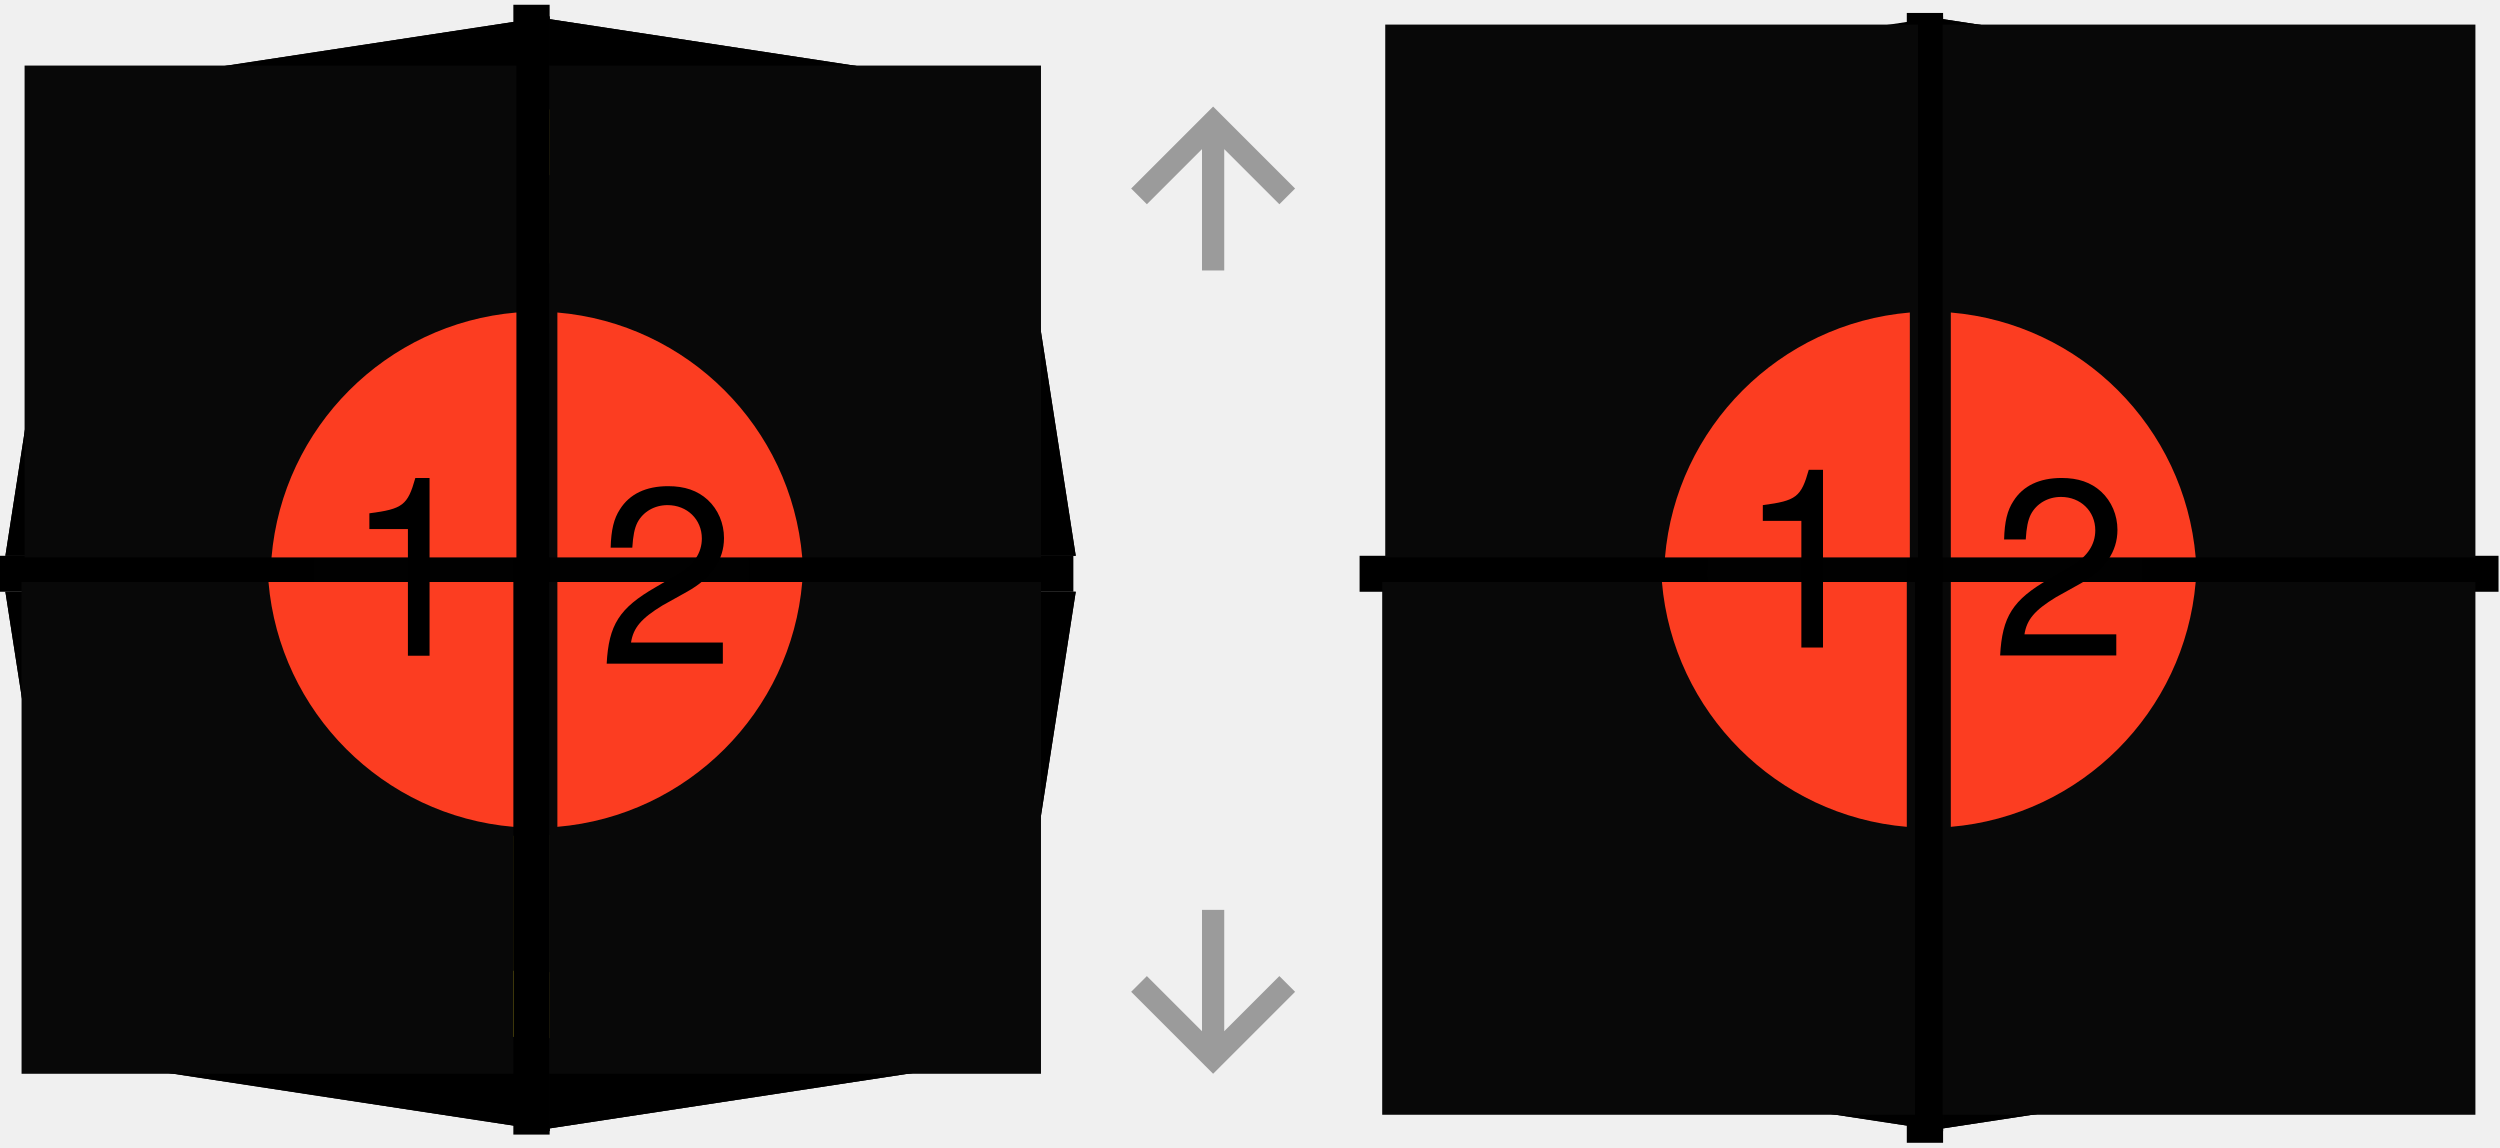
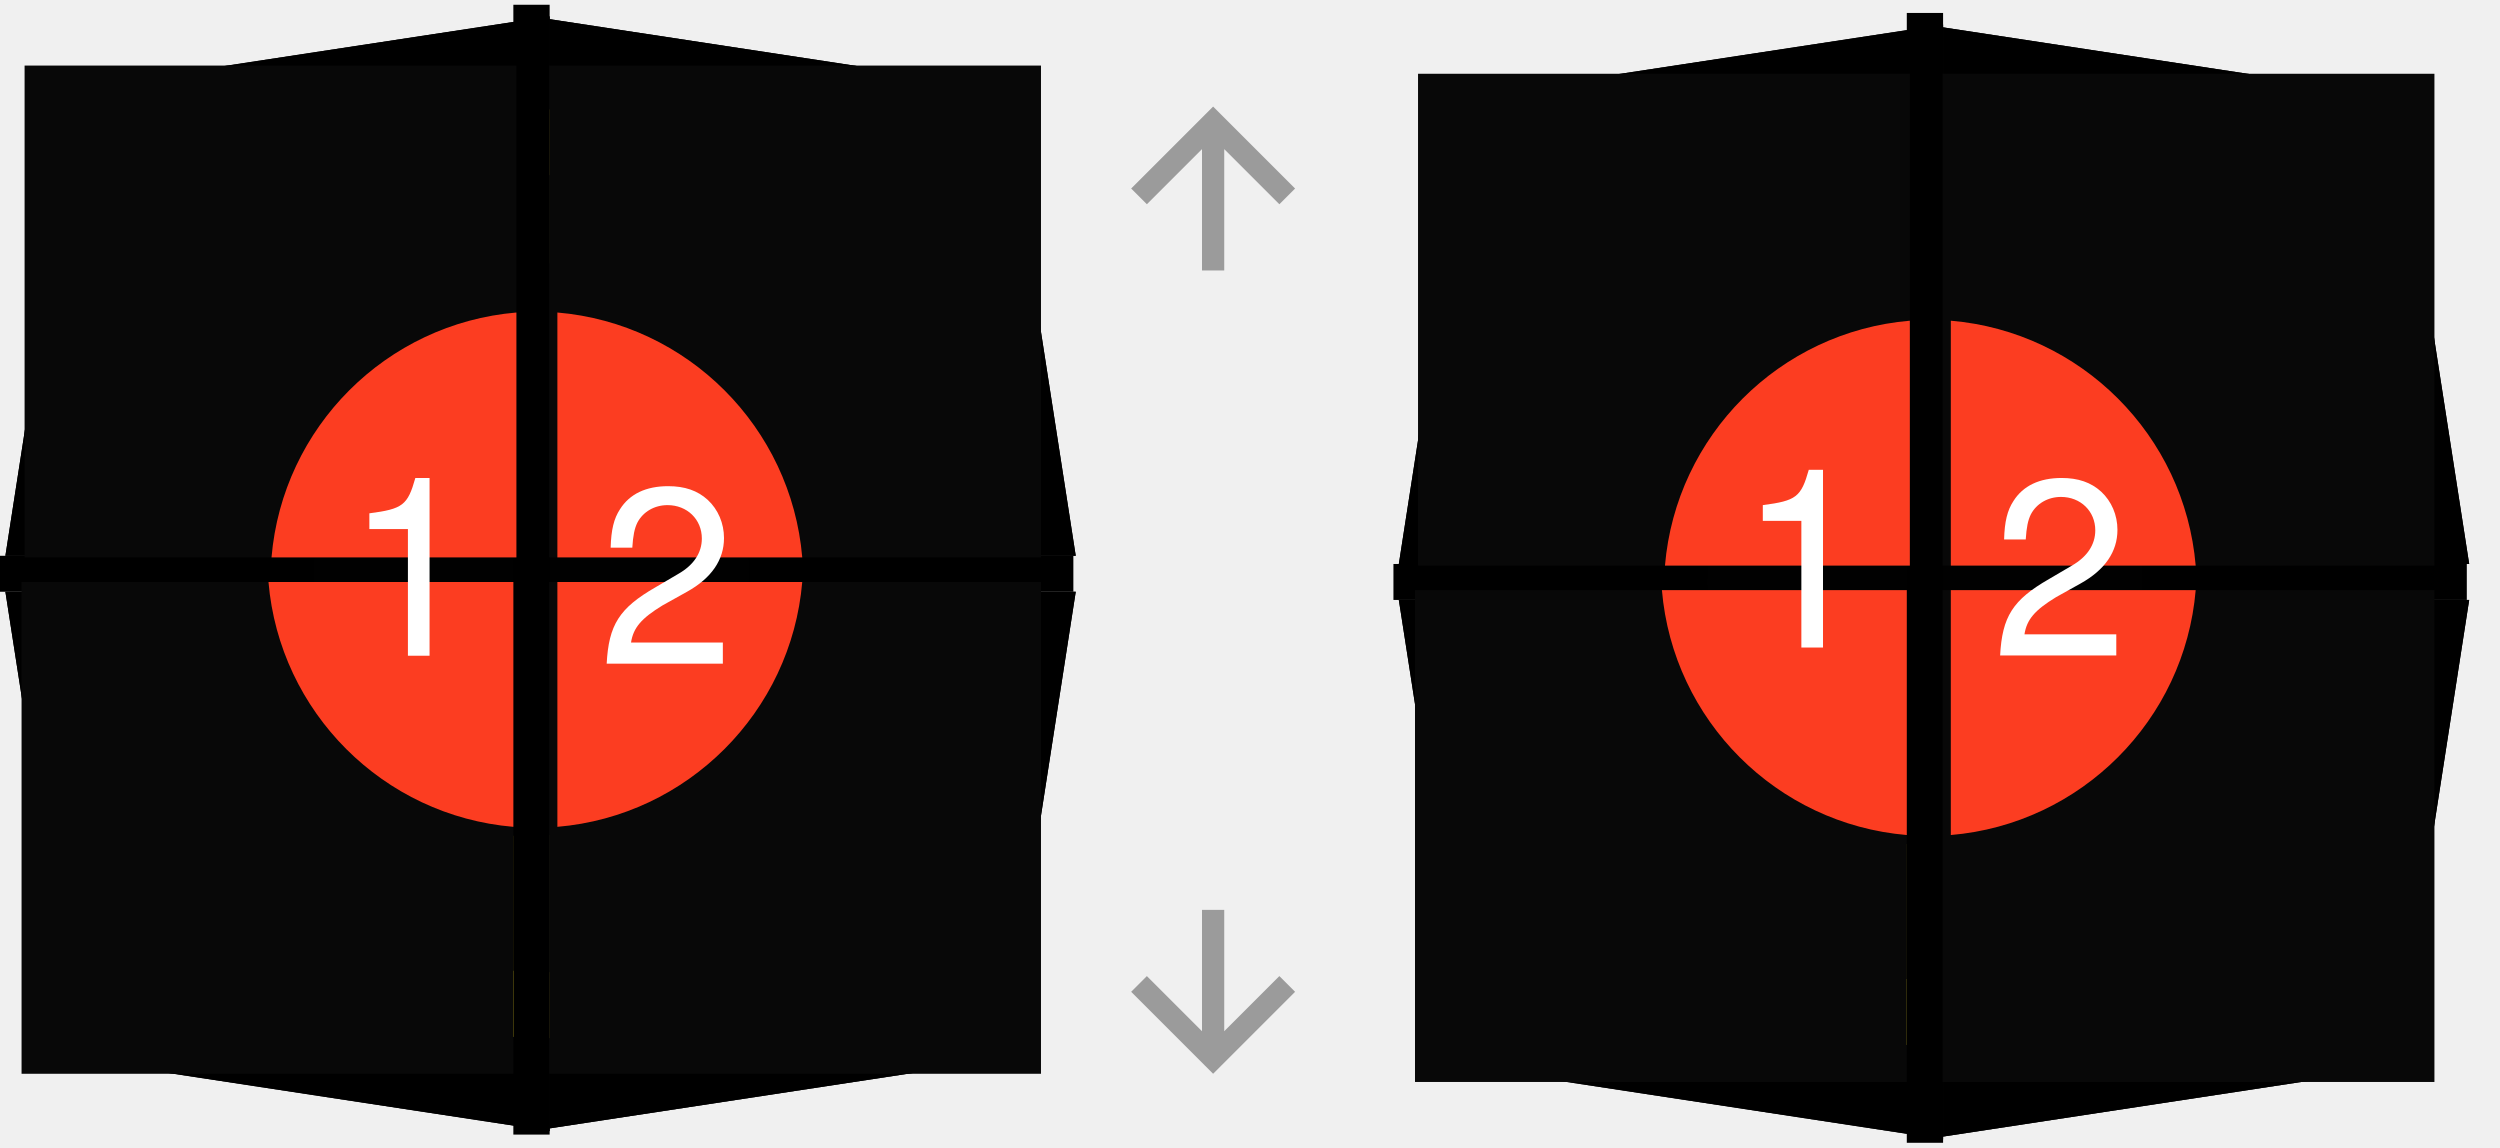
<svg xmlns="http://www.w3.org/2000/svg" xmlns:xlink="http://www.w3.org/1999/xlink" width="305px" height="140px" viewBox="0 0 305 140" version="1.1">
  <defs>
    <path id="path-1" d="M0,0 L57.546,8.774 L66.399,65.806 L0,65.806 L0,0 L0,0 L0,0 L0,0 Z" />
    <path id="path-3" d="M0,0 L57.546,8.774 L66.399,65.806 L0,65.806 L0,0 L0,0 L0,0 L0,0 Z" />
    <path id="path-5" d="M0,0 L57.546,8.774 L66.399,65.806 L0,65.806 L0,0 L0,0 L0,0 L0,0 Z" />
    <path id="path-7" d="M0,0 L57.546,8.774 L66.399,65.806 L0,65.806 L0,0 L0,0 L0,0 L0,0 Z" />
    <path id="path-9" d="M0,0 L57.546,8.774 L66.399,65.806 L0,65.806 L0,0 L0,0 L0,0 L0,0 Z" />
    <path id="path-11" d="M0,0 L57.546,8.774 L66.399,65.806 L0,65.806 L0,0 L0,0 L0,0 L0,0 Z" />
  </defs>
  <g id="Page-1" stroke="none" stroke-width="1" fill="none" fill-rule="evenodd">
    <g id="comms-circles" transform="translate(-235, 0)">
      <g id="Page-1">
        <g id="comms-circles">
          <g id="Page-1">
            <g id="d-10-b">
              <g id="Écrans">
                <g id="D10.-Comms">
                  <g id="S-Band-+-Ku-Band">
                    <g id="S-Band">
                      <path d="M299.842,127.032 C331.624,127.032 357.388,101.498 357.388,70 C357.388,38.502 331.624,12.968 299.842,12.968 C268.06,12.968 242.296,38.502 242.296,70 C242.296,101.498 268.06,127.032 299.842,127.032 L299.842,127.032 L299.842,127.032 L299.842,127.032 Z" id="Signal-Vert" stroke="#1EDF7A" stroke-width="8" fill-opacity="0.14" fill="#1EDF7A" />
                      <g id="s-two-up-yellow" transform="translate(299.842, 2)">
                        <g id="mask-5" />
                        <g id="Jaune-Clipped">
                          <g id="mask-10" fill="#080808">
                            <path d="M0,0 L57.546,8.774 L66.399,65.806 L0,65.806 L0,0 L0,0 L0,0 L0,0 Z" id="path-9" />
                          </g>
                          <g id="path-4" />
                          <g id="Group">
                            <g id="mask-2" fill="#000000">
                              <path d="M0,0 L57.546,8.774 L66.399,65.806 L0,65.806 L0,0 L0,0 L0,0 L0,0 Z" id="path-1" />
                            </g>
                            <g id="path-9" />
                            <g id="Jaune-Clipped">
                              <mask id="mask-2" fill="white">
                                <use xlink:href="#path-1" />
                              </mask>
                              <g id="path-1" />
                              <path d="M0,120.645 C29.337,120.645 53.119,97.075 53.119,68 C53.119,38.925 29.337,15.355 0,15.355 C-29.337,15.355 -53.119,38.925 -53.119,68 C-53.119,97.075 -29.337,120.645 0,120.645 L0,120.645 L0,120.645 L0,120.645 Z" id="Jaune" stroke="#FFE620" stroke-width="8" fill-opacity="0.14" fill="#FFE620" mask="url(#mask-2)" />
                            </g>
                          </g>
                        </g>
                      </g>
                      <g id="s-two-bottom-yellow" transform="translate(450.842, 70) scale(1, -1) translate(-450.842, -70) translate(299.842, 2)">
                        <g id="mask-5" />
                        <g id="Jaune-Clipped">
                          <g id="mask-12" fill="#080808">
                            <path d="M0,0 L57.546,8.774 L66.399,65.806 L0,65.806 L0,0 L0,0 L0,0 L0,0 Z" id="path-11" />
                          </g>
                          <g id="path-4" />
                          <g id="Group">
                            <g id="mask-4" fill="#000000">
                              <path d="M0,0 L57.546,8.774 L66.399,65.806 L0,65.806 L0,0 L0,0 L0,0 L0,0 Z" id="path-3" />
                            </g>
                            <g id="path-11" />
                            <g id="Jaune-Clipped">
                              <mask id="mask-4" fill="white">
                                <use xlink:href="#path-3" />
                              </mask>
                              <g id="path-3" />
                              <path d="M0,120.645 C29.337,120.645 53.119,97.075 53.119,68 C53.119,38.925 29.337,15.355 0,15.355 C-29.337,15.355 -53.119,38.925 -53.119,68 C-53.119,97.075 -29.337,120.645 0,120.645 L0,120.645 L0,120.645 L0,120.645 Z" id="Jaune" stroke="#FFE620" stroke-width="8" fill-opacity="0.14" fill="#FFE620" mask="url(#mask-4)" />
                            </g>
                          </g>
                        </g>
                      </g>
                      <g id="s-one-bottom-yellow" transform="translate(151.0553, 70) scale(-1, -1) translate(-151.0553, -70) translate(0.055334, 2)">
                        <g id="mask-5" />
                        <g id="Jaune-Clipped">
                          <g id="mask-14" fill="#080808">
                            <path d="M0,0 L57.546,8.774 L66.399,65.806 L0,65.806 L0,0 L0,0 L0,0 L0,0 Z" id="path-13" />
                          </g>
                          <g id="path-4" />
                          <g id="Group">
                            <g id="mask-6" fill="#000000">
                              <path d="M0,0 L57.546,8.774 L66.399,65.806 L0,65.806 L0,0 L0,0 L0,0 L0,0 Z" id="path-5" />
                            </g>
                            <g id="path-13" />
                            <g id="Jaune-Clipped">
                              <mask id="mask-6" fill="white">
                                <use xlink:href="#path-5" />
                              </mask>
                              <g id="path-5" />
                              <path d="M-7.10542736e-15,120.645 C29.337,120.645 53.119,97.075 53.119,68 C53.119,38.925 29.337,15.355 -7.10542736e-15,15.355 C-29.337,15.355 -53.119,38.925 -53.119,68 C-53.119,97.075 -29.337,120.645 -7.10542736e-15,120.645 L-7.10542736e-15,120.645 L-7.10542736e-15,120.645 L-7.10542736e-15,120.645 Z" id="Jaune" stroke="#FFE620" stroke-width="8" fill-opacity="0.14" fill="#FFE620" mask="url(#mask-6)" />
                            </g>
                          </g>
                        </g>
                      </g>
                      <g id="s-one-up-yellow" transform="translate(151.0553, 70) scale(-1, 1) translate(-151.0553, -70) translate(0.055334, 2)">
                        <g id="mask-5" />
                        <g id="Jaune-Clipped">
                          <g id="mask-16" fill="#080808">
                            <path d="M0,0 L57.546,8.774 L66.399,65.806 L0,65.806 L0,0 L0,0 L0,0 L0,0 Z" id="path-15" />
                          </g>
                          <g id="path-4" />
                          <g id="Group">
                            <g id="mask-8" fill="#000000">
                              <path d="M0,0 L57.546,8.774 L66.399,65.806 L0,65.806 L0,0 L0,0 L0,0 L0,0 Z" id="path-7" />
                            </g>
                            <g id="path-15" />
                            <g id="Jaune-Clipped">
                              <mask id="mask-8" fill="white">
                                <use xlink:href="#path-7" />
                              </mask>
                              <g id="path-7" />
                              <path d="M0,120.645 C29.337,120.645 53.119,97.075 53.119,68 C53.119,38.925 29.337,15.355 0,15.355 C-29.337,15.355 -53.119,38.925 -53.119,68 C-53.119,97.075 -29.337,120.645 0,120.645 L0,120.645 L0,120.645 L0,120.645 Z" id="Jaune" stroke="#FFE620" stroke-width="8" fill-opacity="0.14" fill="#FFE620" mask="url(#mask-8)" />
                            </g>
                          </g>
                        </g>
                      </g>
                      <circle id="Découpe" fill="#000000" cx="299" cy="67" r="35" />
                      <rect id="Découpe" fill="#000000" x="235" y="67.806" width="130.95" height="4.387" />
                      <ellipse id="Gris" fill="#080808" opacity="0.1" cx="299.842" cy="70" rx="26.56" ry="26.323" />
                      <rect id="Découpe" fill="#000000" x="297.629" y="0.58" width="4.427" height="137.84" />
                      <path d="M387.808,119.644 L381.082,112.918 L383,111 L392.041,120.041 L393,121 L392.041,121.959 L383,131 L381.082,129.082 L387.808,122.356 L373,122.356 L373,119.644 L387.808,119.644 L387.808,119.644 L387.808,119.644 L387.808,119.644 Z" id="Downlink" fill="#9B9B9B" transform="translate(383, 121) rotate(90) translate(-383, -121) " />
                      <path d="M387.808,21.644 L381.082,14.918 L383,13 L392.041,22.041 L393,23 L392.041,23.959 L383,33 L381.082,31.082 L387.808,24.356 L373,24.356 L373,21.644 L387.808,21.644 L387.808,21.644 L387.808,21.644 L387.808,21.644 Z" id="Uplink" fill="#9B9B9B" transform="translate(383, 23) rotate(-90) translate(-383, -23) " />
                      <g id="s-two-bottom-red" transform="translate(302, 71)">
                        <rect id="Rectangle-3" fill="#080808" x="0" y="0" width="60" height="60" />
                        <g id="path-3-link" transform="translate(1, 0)" fill="#FC3D21">
                          <path d="M0,29.874 C15.875,28.527 28.527,15.875 29.874,0 L0,0 L0,29.874 L0,29.874 L0,29.874 Z" id="path-3" />
                        </g>
                      </g>
                      <g id="s-one-bottom-red" transform="translate(268.1287, 101) scale(-1, 1) translate(-268.1287, -101) translate(237.6287, 71)">
                        <rect id="Rectangle-3" fill="#080808" x="0.999" y="0" width="60" height="60" />
                        <g id="path-3-link" transform="translate(1, 0)" fill="#FC3D21">
                          <path d="M0,29.874 C15.875,28.527 28.527,15.875 29.874,0 L0,0 L0,29.874 L0,29.874 L0,29.874 Z" id="path-3" />
                        </g>
                      </g>
                      <g id="s-one-up-red" transform="translate(268, 38) scale(-1, -1) translate(-268, -38) translate(238, 8)">
                        <rect id="Rectangle-3" fill="#080808" x="0" y="0" width="60" height="60" />
                        <g id="path-3-link" fill="#FC3D21">
                          <path d="M0,29.874 C15.875,28.527 28.527,15.875 29.874,0 L0,0 L0,29.874 L0,29.874 L0,29.874 Z" id="path-3" />
                        </g>
                      </g>
                      <g id="s-two-up-red" transform="translate(332, 38) scale(1, -1) translate(-332, -38) translate(302, 8)">
                        <rect id="Rectangle-3" fill="#080808" x="0" y="0" width="60" height="60" />
                        <g id="path-3-link" transform="translate(1, 0)" fill="#FC3D21">
                          <path d="M0,29.874 C15.875,28.527 28.527,15.875 29.874,0 L0,0 L0,29.874 L0,29.874 L0,29.874 Z" id="path-3" />
                        </g>
                      </g>
                    </g>
                    <g id="Ku-Band" transform="translate(170, 1)">
-                       <path d="M299.842,126.032 C331.624,126.032 357.388,100.498 357.388,69 C357.388,37.502 331.624,11.968 299.842,11.968 C268.06,11.968 242.296,37.502 242.296,69 C242.296,100.498 268.06,126.032 299.842,126.032 L299.842,126.032 L299.842,126.032 L299.842,126.032 Z" id="Signal-Vert" stroke="#1EDF7A" stroke-width="8" fill-opacity="0.14" fill="#1EDF7A" />
-                       <g id="ku-two-up-yellow" transform="translate(299.842, 1)">
+                       <path d="M299.842,127.032 C331.624,127.032 357.388,101.498 357.388,70 C357.388,38.502 331.624,12.968 299.842,12.968 C268.06,12.968 242.296,38.502 242.296,70 C242.296,101.498 268.06,127.032 299.842,127.032 L299.842,127.032 L299.842,127.032 L299.842,127.032 Z" id="Signal-Vert" stroke="#1EDF7A" stroke-width="8" fill-opacity="0.14" fill="#1EDF7A" />
+                       <g id="ku-two-up-yellow" transform="translate(299.842, 2)">
                        <g id="mask-5" />
                        <g id="Jaune-Clipped">
                          <g id="mask-10" fill="#080808">
                            <path d="M0,0 L57.546,8.774 L66.399,65.806 L0,65.806 L0,0 L0,0 L0,0 L0,0 Z" id="path-9" />
                          </g>
-                           <g id="Group">
-                             <g id="mask-10" fill="#000000">
-                               <path d="M0,0 L57.546,8.774 L66.399,65.806 L0,65.806 L0,0 L0,0 L0,0 L0,0 Z" id="path-9" />
+                           <g id="path-4" />
+                           <g id="Group">
+                             <g id="mask-2" fill="#000000">
+                               <path d="M0,0 L57.546,8.774 L66.399,65.806 L0,65.806 L0,0 L0,0 L0,0 L0,0 Z" id="path-1" />
                            </g>
                            <g id="path-9" />
-                             <g id="Jaune-Clipped" stroke="#FFE620" stroke-width="8" fill-opacity="0.14" fill="#FFE620">
-                               <path d="M-7.10542736e-15,120.645 C29.337,120.645 53.119,97.075 53.119,68 C53.119,38.925 29.337,15.355 -7.10542736e-15,15.355 C-29.337,15.355 -53.119,38.925 -53.119,68 C-53.119,97.075 -29.337,120.645 -7.10542736e-15,120.645 L-7.10542736e-15,120.645 L-7.10542736e-15,120.645 L-7.10542736e-15,120.645 Z" id="Jaune" />
-                             </g>
-                           </g>
-                         </g>
-                       </g>
-                       <g id="ku-two-bottom-yellow" transform="translate(450.842, 69) scale(1, -1) translate(-450.842, -69) translate(299.842, 1)">
+                             <g id="Jaune-Clipped">
+                               <mask id="mask-2" fill="white">
+                                 <use xlink:href="#path-1" />
+                               </mask>
+                               <g id="path-1" />
+                               <path d="M0,120.645 C29.337,120.645 53.119,97.075 53.119,68 C53.119,38.925 29.337,15.355 0,15.355 C-29.337,15.355 -53.119,38.925 -53.119,68 C-53.119,97.075 -29.337,120.645 0,120.645 L0,120.645 L0,120.645 L0,120.645 Z" id="Jaune" stroke="#FFE620" stroke-width="8" fill-opacity="0.14" fill="#FFE620" mask="url(#mask-2)" />
+                             </g>
+                           </g>
+                         </g>
+                       </g>
+                       <g id="ku-two-bottom-yellow" transform="translate(450.842, 70) scale(1, -1) translate(-450.842, -70) translate(299.842, 2)">
                        <g id="mask-5" />
                        <g id="Jaune-Clipped">
                          <g id="mask-12" fill="#080808">
                            <path d="M0,0 L57.546,8.774 L66.399,65.806 L0,65.806 L0,0 L0,0 L0,0 L0,0 Z" id="path-11" />
                          </g>
                          <g id="path-4" />
                          <g id="Group">
-                             <g id="mask-12" fill="#000000">
-                               <path d="M0,0 L57.546,8.774 L66.399,65.806 L0,65.806 L0,0 L0,0 L0,0 L0,0 Z" id="path-11" />
+                             <g id="mask-4" fill="#000000">
+                               <path d="M0,0 L57.546,8.774 L66.399,65.806 L0,65.806 L0,0 L0,0 L0,0 L0,0 Z" id="path-3" />
                            </g>
                            <g id="path-11" />
                            <g id="Jaune-Clipped">
-                               <mask id="mask-10" fill="white">
-                                 <use xlink:href="#path-9" />
-                               </mask>
-                               <g id="path-11" />
-                               <path d="M0,120.645 C29.337,120.645 53.119,97.075 53.119,68 C53.119,38.925 29.337,15.355 0,15.355 C-29.337,15.355 -53.119,38.925 -53.119,68 C-53.119,97.075 -29.337,120.645 0,120.645 L0,120.645 L0,120.645 L0,120.645 Z" id="Jaune" stroke="#FFE620" stroke-width="8" fill-opacity="0.14" fill="#FFE620" mask="url(#mask-10)" />
-                             </g>
-                           </g>
-                         </g>
-                       </g>
-                       <g id="ku-one-bottom-yellow" transform="translate(151.0553, 69) scale(-1, -1) translate(-151.0553, -69) translate(0.055334, 1)">
+                               <mask id="mask-4" fill="white">
+                                 <use xlink:href="#path-3" />
+                               </mask>
+                               <g id="path-3" />
+                               <path d="M0,120.645 C29.337,120.645 53.119,97.075 53.119,68 C53.119,38.925 29.337,15.355 0,15.355 C-29.337,15.355 -53.119,38.925 -53.119,68 C-53.119,97.075 -29.337,120.645 0,120.645 L0,120.645 L0,120.645 L0,120.645 Z" id="Jaune" stroke="#FFE620" stroke-width="8" fill-opacity="0.14" fill="#FFE620" mask="url(#mask-4)" />
+                             </g>
+                           </g>
+                         </g>
+                       </g>
+                       <g id="ku-one-bottom-yellow" transform="translate(151.0553, 70) scale(-1, -1) translate(-151.0553, -70) translate(0.055334, 2)">
                        <g id="mask-5" />
                        <g id="Jaune-Clipped">
                          <g id="mask-14" fill="#080808">
                            <path d="M0,0 L57.546,8.774 L66.399,65.806 L0,65.806 L0,0 L0,0 L0,0 L0,0 Z" id="path-13" />
                          </g>
                          <g id="path-4" />
                          <g id="Group">
-                             <g id="mask-14" fill="#000000">
-                               <path d="M0,0 L57.546,8.774 L66.399,65.806 L0,65.806 L0,0 L0,0 L0,0 L0,0 Z" id="path-13" />
+                             <g id="mask-6" fill="#000000">
+                               <path d="M0,0 L57.546,8.774 L66.399,65.806 L0,65.806 L0,0 L0,0 L0,0 L0,0 Z" id="path-5" />
                            </g>
                            <g id="path-13" />
                            <g id="Jaune-Clipped">
-                               <mask id="mask-12" fill="white">
-                                 <use xlink:href="#path-11" />
-                               </mask>
-                               <g id="path-13" />
-                               <path d="M-7.10542736e-15,120.645 C29.337,120.645 53.119,97.075 53.119,68 C53.119,38.925 29.337,15.355 -7.10542736e-15,15.355 C-29.337,15.355 -53.119,38.925 -53.119,68 C-53.119,97.075 -29.337,120.645 -7.10542736e-15,120.645 L-7.10542736e-15,120.645 L-7.10542736e-15,120.645 L-7.10542736e-15,120.645 Z" id="Jaune" stroke="#FFE620" stroke-width="8" fill-opacity="0.14" fill="#FFE620" mask="url(#mask-12)" />
-                             </g>
-                           </g>
-                         </g>
-                       </g>
-                       <g id="ku-one-up-yellow" transform="translate(178.0553, 69) scale(-1, 1) translate(-178.0553, -69) translate(0.055334, 1)">
-                         <g id="mask-5" transform="translate(54, 0)" />
-                         <g id="Jaune-Clipped">
-                           <g id="mask-16" transform="translate(54, 0)" />
-                           <g id="path-4" transform="translate(54, 0)" />
-                           <g id="Group">
-                             <g id="mask-16" transform="translate(54, 0)" fill="#000000">
-                               <path d="M0,0 L57.546,8.774 L66.399,65.806 L0,65.806 L0,0 L0,0 L0,0 L0,0 Z" id="path-15" />
-                             </g>
-                             <g id="path-15" transform="translate(54, 0)" />
-                             <g id="Jaune-Clipped" stroke="#FFE620" stroke-width="8" fill-opacity="0.14" fill="#FFE620">
-                               <path d="M54,120.645 C83.337,120.645 107.119,97.075 107.119,68 C107.119,38.925 83.337,15.355 54,15.355 C24.663,15.355 0.881,38.925 0.881,68 C0.881,97.075 24.663,120.645 54,120.645 L54,120.645 L54,120.645 L54,120.645 Z" id="Jaune" />
-                             </g>
-                           </g>
-                         </g>
-                       </g>
-                       <circle id="Découpe" fill="#000000" cx="299" cy="66" r="35" />
-                       <rect id="Découpe" fill="#000000" x="230.87" y="66.806" width="138.95" height="4.39" />
-                       <ellipse id="Gris" fill="#080808" opacity="0.1" cx="299.842" cy="69" rx="26.56" ry="26.323" />
+                               <mask id="mask-6" fill="white">
+                                 <use xlink:href="#path-5" />
+                               </mask>
+                               <g id="path-5" />
+                               <path d="M-7.10542736e-15,120.645 C29.337,120.645 53.119,97.075 53.119,68 C53.119,38.925 29.337,15.355 -7.10542736e-15,15.355 C-29.337,15.355 -53.119,38.925 -53.119,68 C-53.119,97.075 -29.337,120.645 -7.10542736e-15,120.645 L-7.10542736e-15,120.645 L-7.10542736e-15,120.645 L-7.10542736e-15,120.645 Z" id="Jaune" stroke="#FFE620" stroke-width="8" fill-opacity="0.14" fill="#FFE620" mask="url(#mask-6)" />
+                             </g>
+                           </g>
+                         </g>
+                       </g>
+                       <g id="ku-one-up-yellow" transform="translate(151.0553, 70) scale(-1, 1) translate(-151.0553, -70) translate(0.055334, 2)">
+                         <g id="mask-5" />
+                         <g id="Jaune-Clipped">
+                           <g id="mask-16" fill="#080808">
+                             <path d="M0,0 L57.546,8.774 L66.399,65.806 L0,65.806 L0,0 L0,0 L0,0 L0,0 Z" id="path-15" />
+                           </g>
+                           <g id="path-4" />
+                           <g id="Group">
+                             <g id="mask-8" fill="#000000">
+                               <path d="M0,0 L57.546,8.774 L66.399,65.806 L0,65.806 L0,0 L0,0 L0,0 L0,0 Z" id="path-7" />
+                             </g>
+                             <g id="path-15" />
+                             <g id="Jaune-Clipped">
+                               <mask id="mask-8" fill="white">
+                                 <use xlink:href="#path-7" />
+                               </mask>
+                               <g id="path-7" />
+                               <path d="M0,120.645 C29.337,120.645 53.119,97.075 53.119,68 C53.119,38.925 29.337,15.355 0,15.355 C-29.337,15.355 -53.119,38.925 -53.119,68 C-53.119,97.075 -29.337,120.645 0,120.645 L0,120.645 L0,120.645 L0,120.645 Z" id="Jaune" stroke="#FFE620" stroke-width="8" fill-opacity="0.14" fill="#FFE620" mask="url(#mask-8)" />
+                             </g>
+                           </g>
+                         </g>
+                       </g>
+                       <circle id="Découpe" fill="#000000" cx="299" cy="67" r="35" />
+                       <rect id="Découpe" fill="#000000" x="235" y="67.806" width="130.95" height="4.387" />
+                       <ellipse id="Gris" fill="#080808" opacity="0.1" cx="299.842" cy="70" rx="26.56" ry="26.323" />
                      <rect id="Découpe" fill="#000000" x="297.629" y="0.58" width="4.427" height="137.84" />
-                       <g id="ku-two-bottom-red" transform="translate(302, 70)">
-                         <rect id="Rectangle-3" fill="#080808" x="0" y="0" width="65" height="65" />
-                         <g id="path-3-link" transform="translate(1, 0)" fill="#FC3D21">
-                           <path d="M0,29.874 C15.875,28.527 28.527,15.875 29.874,0 L0,0 L0,29.874 L0,29.874 L0,29.874 Z" id="path-3" />
-                         </g>
-                       </g>
-                       <g id="ku-one-bottom-red" transform="translate(266.1287, 102.5) scale(-1, 1) translate(-266.1287, -102.5) translate(233.6287, 70)">
-                         <rect id="Rectangle-3" fill="#080808" x="0" y="0" width="65" height="65" />
-                         <g id="path-3-link" transform="translate(1, 0)" fill="#FC3D21">
-                           <path d="M0,29.874 C15.875,28.527 28.527,15.875 29.874,0 L0,0 L0,29.874 L0,29.874 L0,29.874 Z" id="path-3" />
-                         </g>
-                       </g>
-                       <g id="ku-one-up-red" transform="translate(266.5, 34.5) scale(-1, -1) translate(-266.5, -34.5) translate(234, 2)">
-                         <rect id="Rectangle-3" fill="#080808" x="0" y="0" width="65" height="65" />
-                         <g id="path-3-link" transform="translate(1, 0)" fill="#FC3D21">
-                           <path d="M0,29.874 C15.875,28.527 28.527,15.875 29.874,0 L0,0 L0,29.874 L0,29.874 L0,29.874 Z" id="path-3" />
-                         </g>
-                       </g>
-                       <g id="ku-two-up-red" transform="translate(334.5, 34.5) scale(1, -1) translate(-334.5, -34.5) translate(302, 2)">
-                         <rect id="Rectangle-3" fill="#080808" x="0" y="0" width="65" height="65" />
+                       <path d="M387.808,119.644 L381.082,112.918 L383,111 L392.041,120.041 L393,121 L392.041,121.959 L383,131 L381.082,129.082 L387.808,122.356 L373,122.356 L373,119.644 L387.808,119.644 L387.808,119.644 L387.808,119.644 L387.808,119.644 Z" id="Downlink" fill="#9B9B9B" transform="translate(383, 121) rotate(90) translate(-383, -121) " />
+                       <path d="M387.808,21.644 L381.082,14.918 L383,13 L392.041,22.041 L393,23 L392.041,23.959 L383,33 L381.082,31.082 L387.808,24.356 L373,24.356 L373,21.644 L387.808,21.644 L387.808,21.644 L387.808,21.644 L387.808,21.644 Z" id="Uplink" fill="#9B9B9B" transform="translate(383, 23) rotate(-90) translate(-383, -23) " />
+                       <g id="ku-two-bottom-red" transform="translate(302, 71)">
+                         <rect id="Rectangle-3" fill="#080808" x="0" y="0" width="60" height="60" />
+                         <g id="path-3-link" transform="translate(1, 0)" fill="#FC3D21">
+                           <path d="M0,29.874 C15.875,28.527 28.527,15.875 29.874,0 L0,0 L0,29.874 L0,29.874 L0,29.874 Z" id="path-3" />
+                         </g>
+                       </g>
+                       <g id="ku-one-bottom-red" transform="translate(268.1287, 101) scale(-1, 1) translate(-268.1287, -101) translate(237.6287, 71)">
+                         <rect id="Rectangle-3" fill="#080808" x="0.999" y="0" width="60" height="60" />
+                         <g id="path-3-link" transform="translate(1, 0)" fill="#FC3D21">
+                           <path d="M0,29.874 C15.875,28.527 28.527,15.875 29.874,0 L0,0 L0,29.874 L0,29.874 L0,29.874 Z" id="path-3" />
+                         </g>
+                       </g>
+                       <g id="ku-one-up-red" transform="translate(268, 38) scale(-1, -1) translate(-268, -38) translate(238, 8)">
+                         <rect id="Rectangle-3" fill="#080808" x="0" y="0" width="60" height="60" />
+                         <g id="path-3-link" fill="#FC3D21">
+                           <path d="M0,29.874 C15.875,28.527 28.527,15.875 29.874,0 L0,0 L0,29.874 L0,29.874 L0,29.874 Z" id="path-3" />
+                         </g>
+                       </g>
+                       <g id="ku-two-up-red" transform="translate(332, 38) scale(1, -1) translate(-332, -38) translate(302, 8)">
+                         <rect id="Rectangle-3" fill="#080808" x="0" y="0" width="60" height="60" />
                        <g id="path-3-link" transform="translate(1, 0)" fill="#FC3D21">
                          <path d="M0,29.874 C15.875,28.527 28.527,15.875 29.874,0 L0,0 L0,29.874 L0,29.874 L0,29.874 Z" id="path-3" />
                        </g>
                      </g>
                    </g>
                  </g>
                  <g id="S-Copy" transform="translate(447, 50)" font-size="30" font-family="Helvetica" fill="#FFFFFF" font-weight="normal">
                    <g id="S">
                      <g id="1">
                        <text>
-                           <tspan x="0" y="29" fill="#000000">1</tspan>
+                           <tspan x="0" y="29" fill="#fff">1</tspan>
                        </text>
                      </g>
                    </g>
                  </g>
                  <g id="S-Copy-Copy-2" transform="translate(277, 51)" font-size="30" font-family="Helvetica" fill="#FFFFFF" font-weight="normal">
                    <g id="S">
                      <g id="1">
                        <text>
-                           <tspan x="0" y="29" fill="#000000">1</tspan>
+                           <tspan x="0" y="29" fill="#fff">1</tspan>
                        </text>
                      </g>
                    </g>
                  </g>
                  <g id="S-Copy-Copy" transform="translate(478, 51)" font-size="30" font-family="Helvetica" fill="#FFFFFF" font-weight="normal">
                    <g id="S">
                      <g id="2">
                        <text>
-                           <tspan x="0" y="29" fill="#000000">2</tspan>
+                           <tspan x="0" y="29" fill="#fff">2</tspan>
                        </text>
                      </g>
                    </g>
                  </g>
                  <g id="S-Copy-Copy-3" transform="translate(308, 52)" font-size="30" font-family="Helvetica" fill="#FFFFFF" font-weight="normal">
                    <g id="S">
                      <g id="2">
                        <text>
-                           <tspan x="0" y="29" fill="#000000">2</tspan>
+                           <tspan x="0" y="29" fill="#fff">2</tspan>
                        </text>
                      </g>
                    </g>
                  </g>
                </g>
              </g>
            </g>
          </g>
        </g>
      </g>
    </g>
  </g>
</svg>
